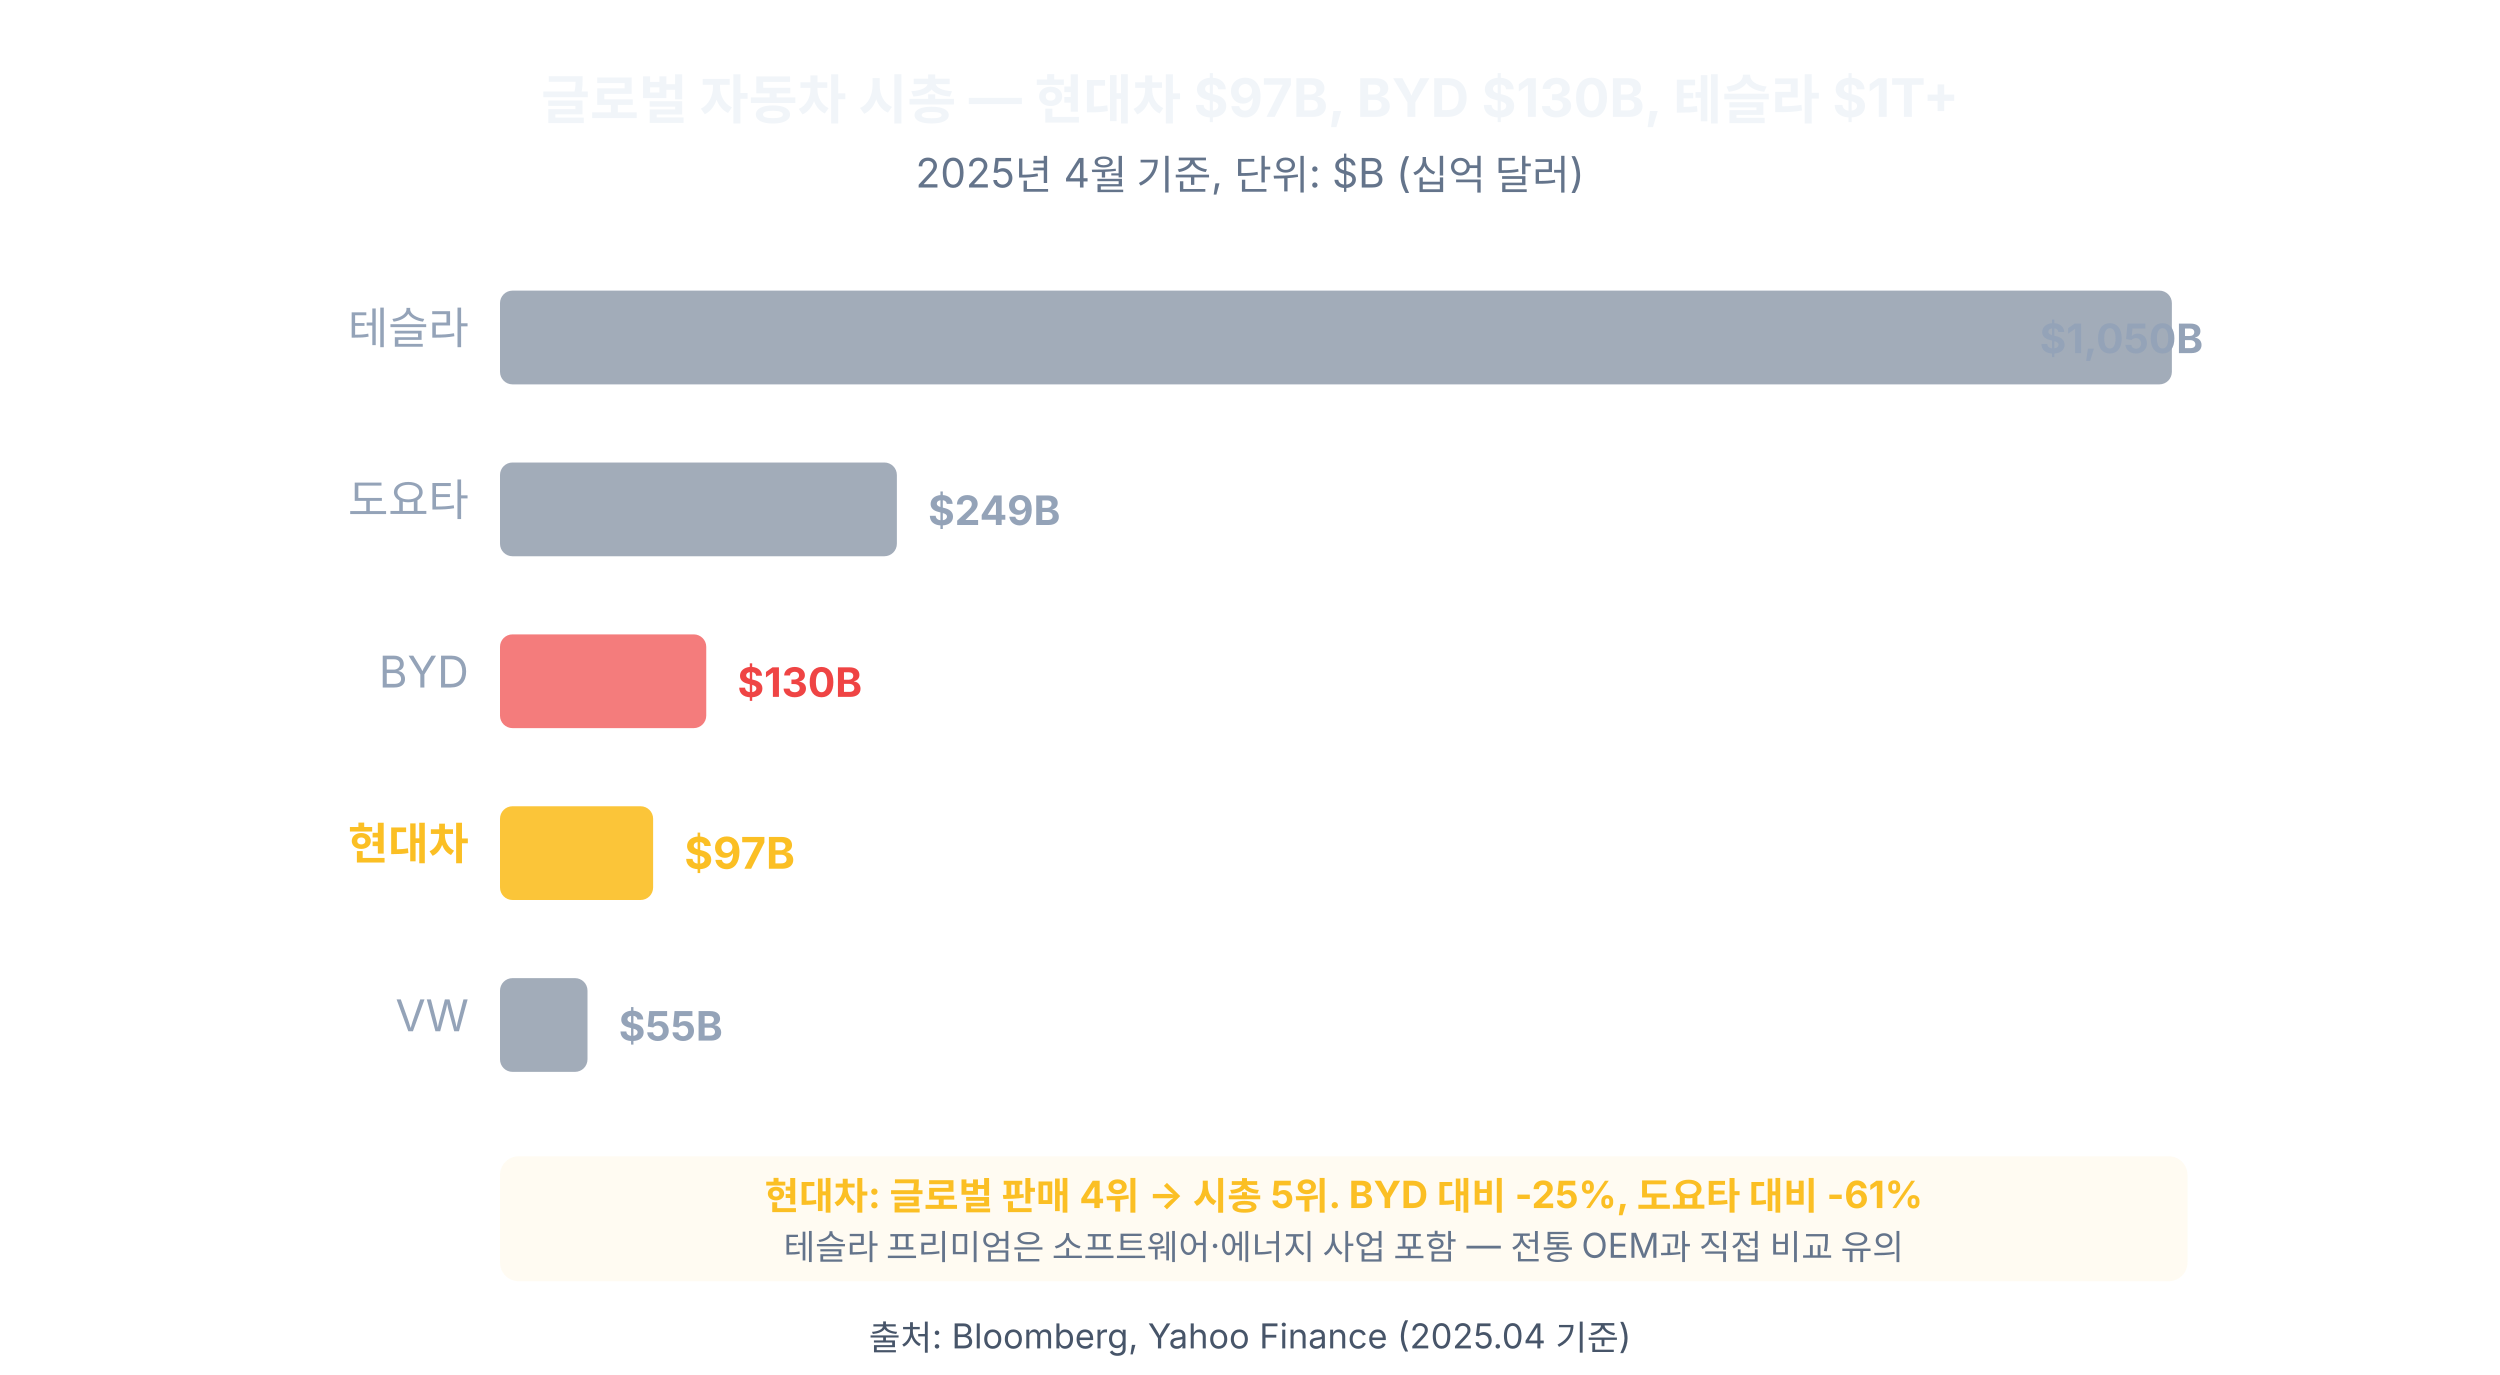
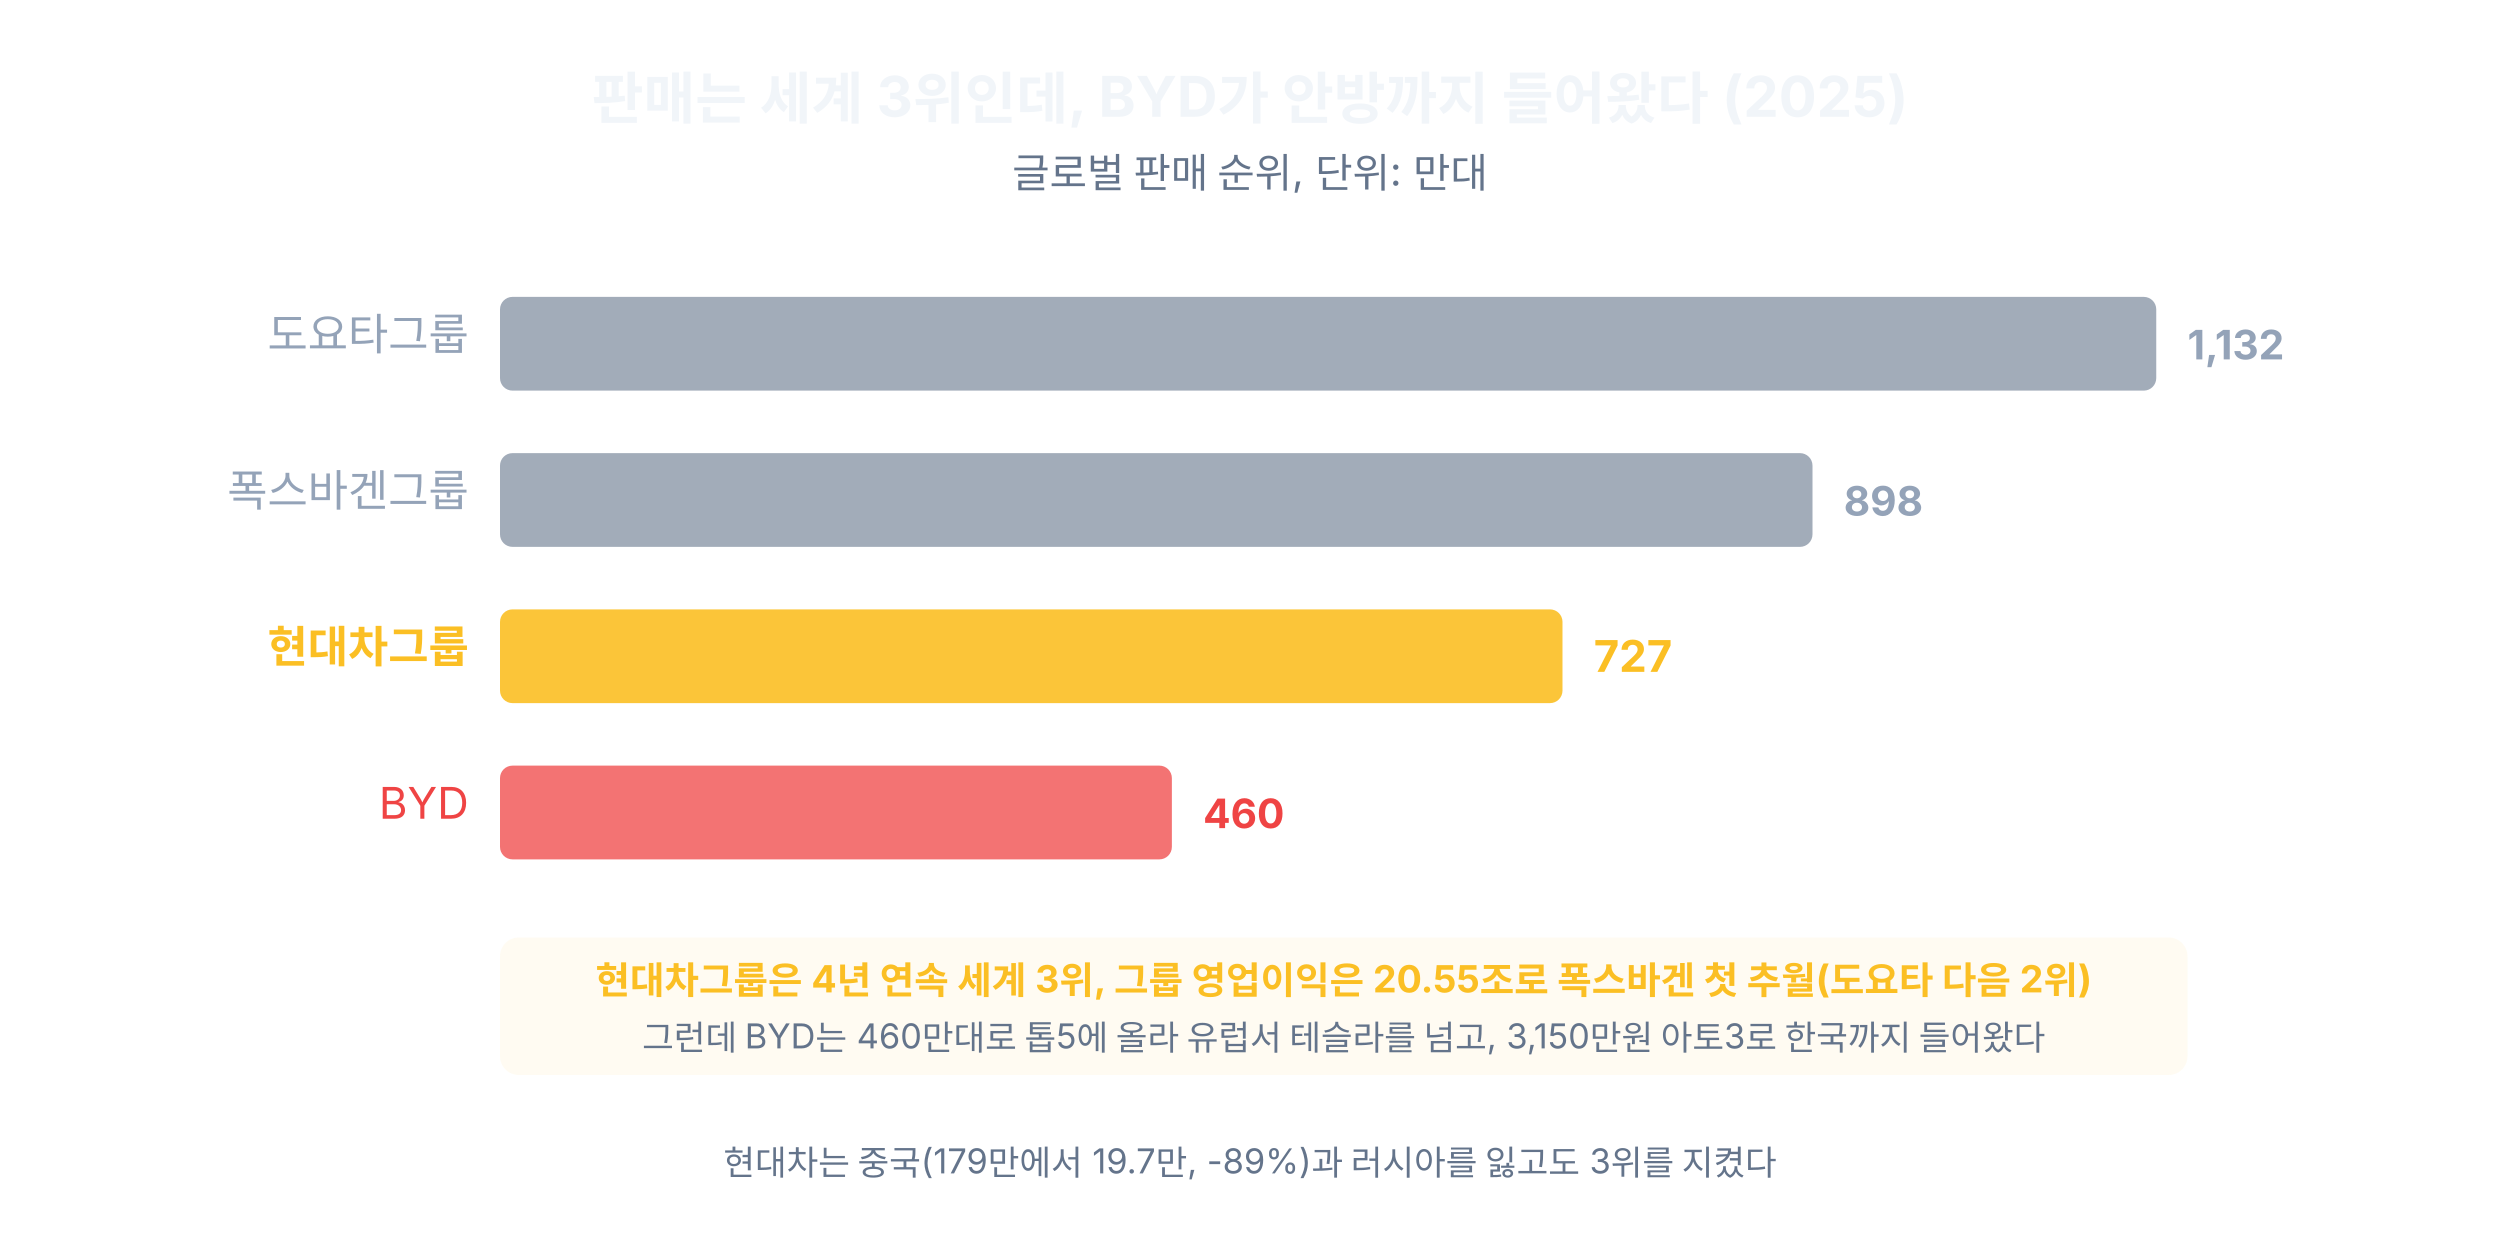
- <svg xmlns="http://www.w3.org/2000/svg" viewBox="0 0 800 440" style="background:#0a0e1a;font-family:-apple-system,'Segoe UI',sans-serif">
-   <text x="400" y="38" fill="#f1f5f9" font-size="17" font-weight="bold" text-anchor="middle">글로벌 자동차 시총 — 현대차 $97B, BYD $130B, 테슬라 $1T+</text>
-   <text x="400" y="60" fill="#64748b" font-size="13" text-anchor="middle">2025년 4월 기준, 단위: $B (십억 달러)</text>
-   <text x="150" y="110" fill="#94a3b8" font-size="14" text-anchor="end">테슬라</text>
-   <rect x="160" y="93" width="535" height="30" rx="4" fill="#64748b" opacity="0.6" />
-   <text x="705" y="113" fill="#94a3b8" font-size="13" font-weight="bold" text-anchor="end">$1,050B</text>
-   <text x="150" y="165" fill="#94a3b8" font-size="14" text-anchor="end">도요타</text>
-   <rect x="160" y="148" width="127" height="30" rx="4" fill="#64748b" opacity="0.6" />
-   <text x="297" y="168" fill="#94a3b8" font-size="13" font-weight="bold" text-anchor="start">$249B</text>
-   <text x="150" y="220" fill="#94a3b8" font-size="14" text-anchor="end">BYD</text>
-   <rect x="160" y="203" width="66" height="30" rx="4" fill="#ef4444" opacity="0.7" />
-   <text x="236" y="223" fill="#ef4444" font-size="13" font-weight="bold" text-anchor="start">$130B</text>
-   <text x="150" y="275" fill="#fbbf24" font-size="14" font-weight="bold" text-anchor="end">현대차</text>
-   <rect x="160" y="258" width="49" height="30" rx="4" fill="#fbbf24" opacity="0.9" />
-   <text x="219" y="278" fill="#fbbf24" font-size="14" font-weight="bold" text-anchor="start">$97B</text>
-   <text x="150" y="330" fill="#94a3b8" font-size="14" text-anchor="end">VW</text>
-   <rect x="160" y="313" width="28" height="30" rx="4" fill="#64748b" opacity="0.6" />
-   <text x="198" y="333" fill="#94a3b8" font-size="13" font-weight="bold" text-anchor="start">$55B</text>
-   <rect x="160" y="370" width="540" height="40" rx="6" fill="#fbbf24" opacity="0.06" />
-   <text x="430" y="387" fill="#fbbf24" font-size="12" font-weight="bold" text-anchor="middle">현대차: 글로벌 판매 4위 → 시총 5위. BYD 대비 -25%, 도요타 대비 -61%</text>
-   <text x="430" y="403" fill="#64748b" font-size="11" text-anchor="middle">테슬라 프리미엄은 소프트웨어·에너지 사업 포함 — 전통 OEM과 직접 비교 유의</text>
-   <text x="400" y="432" fill="#475569" font-size="11" text-anchor="middle">출처: Bloomberg, Yahoo Finance (2025.04 기준)</text>
+ <svg xmlns="http://www.w3.org/2000/svg" viewBox="0 0 800 400" style="background:#0a0e1a;font-family:-apple-system,'Segoe UI',sans-serif">
+   <text x="400" y="38" fill="#f1f5f9" font-size="18" font-weight="bold" text-anchor="middle">판매는 세계 3위인데, BYD가 안방까지 들어왔다 (2025)</text>
+   <text x="400" y="60" fill="#64748b" font-size="13" text-anchor="middle">글로벌 판매 순위, 단위: 만대</text>
+   <text x="150" y="112" fill="#94a3b8" font-size="14" text-anchor="end">도요타그룹</text>
+   <rect x="160" y="95" width="530" height="30" rx="4" fill="#64748b" opacity="0.6" />
+   <text x="700" y="115" fill="#94a3b8" font-size="13" font-weight="bold" text-anchor="start">1,132</text>
+   <text x="150" y="162" fill="#94a3b8" font-size="14" text-anchor="end">폭스바겐그룹</text>
+   <rect x="160" y="145" width="420" height="30" rx="4" fill="#64748b" opacity="0.6" />
+   <text x="590" y="165" fill="#94a3b8" font-size="13" font-weight="bold" text-anchor="start">898</text>
+   <text x="150" y="212" fill="#fbbf24" font-size="14" font-weight="bold" text-anchor="end">현대차그룹</text>
+   <rect x="160" y="195" width="340" height="30" rx="4" fill="#fbbf24" opacity="0.9" />
+   <text x="510" y="215" fill="#fbbf24" font-size="14" font-weight="bold" text-anchor="start">727</text>
+   <text x="150" y="262" fill="#ef4444" font-size="14" text-anchor="end">BYD</text>
+   <rect x="160" y="245" width="215" height="30" rx="4" fill="#ef4444" opacity="0.75" />
+   <text x="385" y="265" fill="#ef4444" font-size="13" font-weight="bold" text-anchor="start">460</text>
+   <rect x="160" y="300" width="540" height="44" rx="6" fill="#fbbf24" opacity="0.06" />
+   <text x="430" y="318" fill="#fbbf24" font-size="12" font-weight="bold" text-anchor="middle">현대차그룹은 4년 연속 세계 3위, 그룹 영업이익은 20.55조로 폭스바겐 첫 추월(도요타 다음 2위)</text>
+   <text x="430" y="336" fill="#64748b" font-size="11" text-anchor="middle">그런데 BYD는 460만대로 톱5에 올라 유럽서 테슬라를 넘고, 3,150만원 아토3로 한국까지 들어왔다</text>
+   <text x="400" y="376" fill="#64748b" font-size="11" text-anchor="middle">현대차는 중국(179만에서 19.7만, -89%)과 러시아를 잃고도 3위를 지켰다</text>
</svg>
